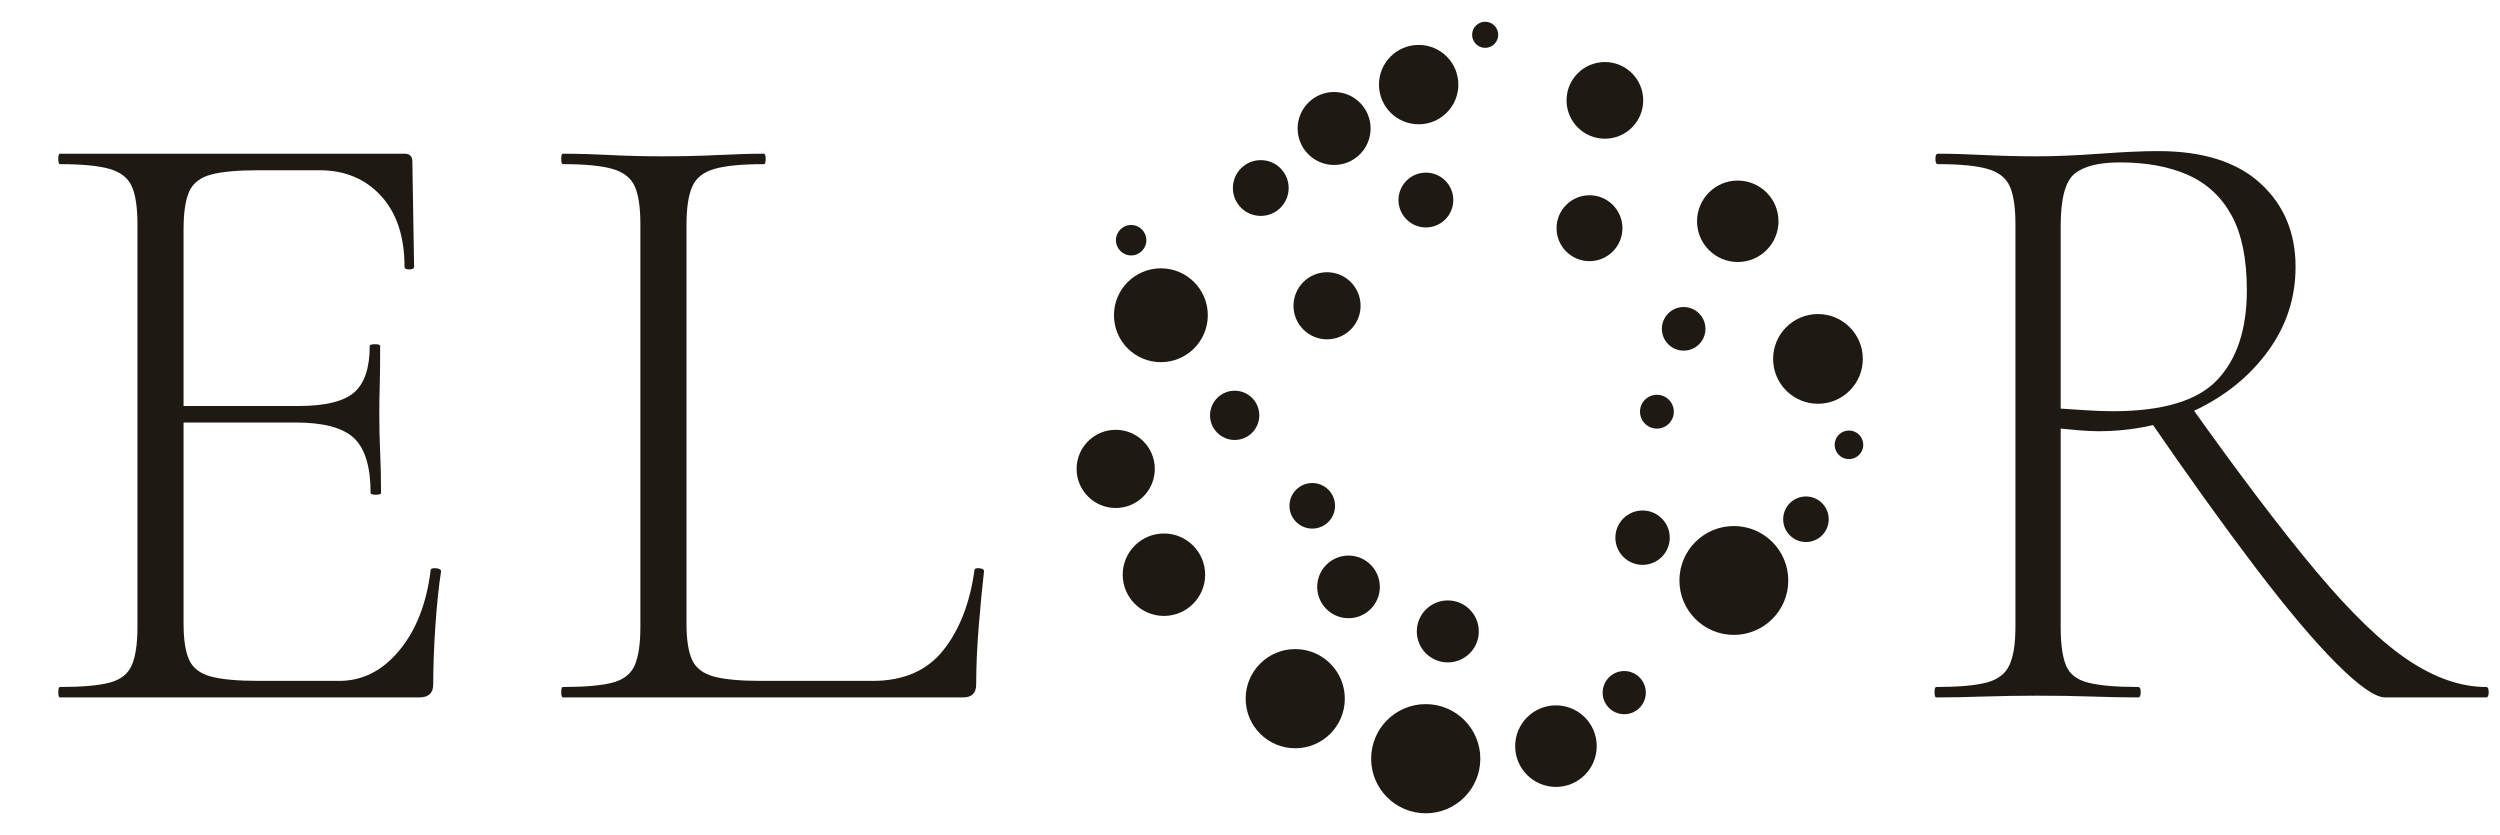
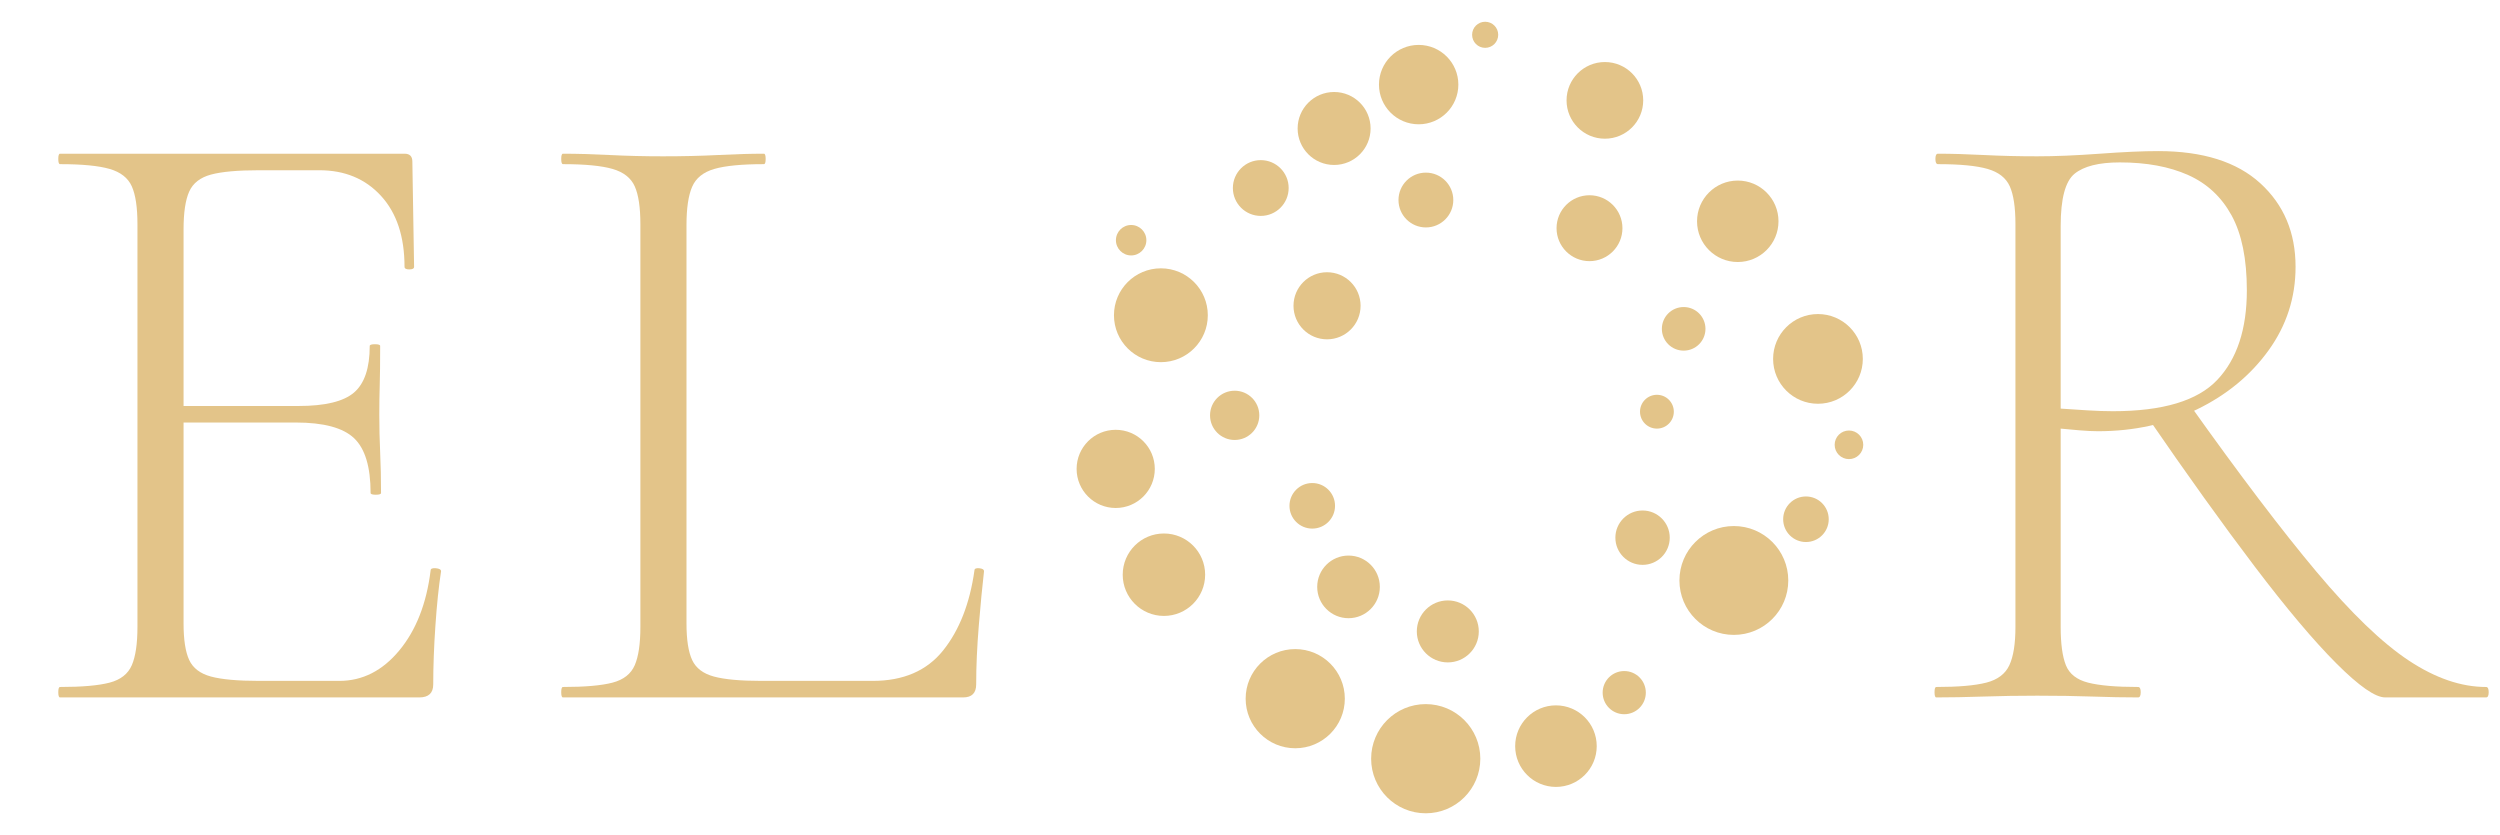
- <svg xmlns="http://www.w3.org/2000/svg" viewBox="-4.00 -128.27 459.80 153.57" fill="#1E1912" role="img" aria-label="ELOR">
+ <svg xmlns="http://www.w3.org/2000/svg" viewBox="-4.00 -128.27 459.80 153.57" fill="#E3C489" role="img" aria-label="ELOR">
  <g id="letters">
    <path transform="translate(0.00 0)" d="M73.12 0.00H7.04Q6.72 0.00 6.72 -0.96Q6.72 -1.92 7.04 -1.92Q13.12 -1.92 16.16 -2.72Q19.20 -3.52 20.24 -5.92Q21.28 -8.32 21.28 -12.96V-87.04Q21.28 -91.68 20.24 -94.00Q19.20 -96.32 16.16 -97.20Q13.12 -98.08 7.04 -98.08Q6.72 -98.08 6.72 -99.04Q6.72 -100.00 7.04 -100.00H70.40Q71.84 -100.00 71.84 -98.56L72.16 -79.20Q72.16 -78.72 71.28 -78.72Q70.40 -78.72 70.40 -79.20Q70.40 -87.52 66.08 -92.24Q61.76 -96.96 54.72 -96.96H43.68Q37.76 -96.96 34.80 -96.16Q31.84 -95.36 30.80 -93.04Q29.76 -90.72 29.76 -86.08V-13.60Q29.76 -9.12 30.80 -6.88Q31.84 -4.64 34.80 -3.84Q37.76 -3.04 43.68 -3.04H58.40Q64.80 -3.04 69.44 -8.64Q74.08 -14.24 75.20 -23.36Q75.20 -23.84 76.16 -23.76Q77.12 -23.68 77.12 -23.20Q76.48 -19.04 76.08 -13.20Q75.68 -7.36 75.68 -2.40Q75.68 0.00 73.12 0.00ZM64.16 -37.60Q64.16 -44.80 61.12 -47.68Q58.08 -50.56 50.40 -50.56H25.76V-53.60H50.88Q58.24 -53.60 61.12 -56.08Q64.00 -58.56 64.00 -64.64Q64.00 -64.96 64.96 -64.96Q65.92 -64.96 65.92 -64.64Q65.92 -60.00 65.84 -57.44Q65.76 -54.88 65.76 -52.00Q65.76 -48.48 65.92 -45.04Q66.08 -41.60 66.08 -37.60Q66.08 -37.28 65.12 -37.28Q64.16 -37.28 64.16 -37.60Z" />
    <path transform="translate(93.78 0)" d="M28.48 -86.88V-13.60Q28.48 -9.12 29.52 -6.88Q30.56 -4.64 33.52 -3.84Q36.48 -3.04 42.24 -3.04H62.72Q71.20 -3.04 75.68 -8.64Q80.16 -14.24 81.44 -23.36Q81.44 -23.84 82.32 -23.76Q83.20 -23.68 83.20 -23.20Q82.72 -19.04 82.24 -13.20Q81.76 -7.36 81.76 -2.40Q81.76 0.00 79.36 0.00H5.76Q5.44 0.00 5.44 -0.96Q5.44 -1.92 5.76 -1.92Q11.84 -1.92 14.88 -2.72Q17.92 -3.52 18.96 -5.92Q20.00 -8.32 20.00 -12.96V-87.04Q20.00 -91.68 18.96 -94.00Q17.92 -96.32 14.88 -97.20Q11.84 -98.08 5.76 -98.08Q5.44 -98.08 5.44 -99.04Q5.44 -100.00 5.76 -100.00Q9.60 -100.00 14.32 -99.76Q19.04 -99.52 24.16 -99.52Q29.60 -99.52 34.32 -99.76Q39.04 -100.00 42.72 -100.00Q43.04 -100.00 43.04 -99.04Q43.04 -98.08 42.72 -98.08Q36.64 -98.08 33.60 -97.20Q30.56 -96.32 29.52 -93.92Q28.48 -91.52 28.48 -86.88Z" />
    <path transform="translate(345.08 0)" d="M89.60 0.00Q86.88 0.00 80.64 -6.24Q74.40 -12.48 65.60 -24.08Q56.80 -35.68 45.92 -51.52L53.60 -53.92Q67.36 -34.56 76.96 -23.12Q86.56 -11.68 93.92 -6.80Q101.28 -1.92 108.16 -1.92Q108.64 -1.92 108.64 -0.96Q108.64 0.00 108.16 0.00Q100.96 0.00 96.40 0.00Q91.84 0.00 89.60 0.00ZM47.84 -100.48Q60.16 -100.48 66.64 -94.56Q73.12 -88.64 73.12 -79.20Q73.12 -70.72 68.16 -63.84Q63.20 -56.96 54.96 -52.96Q46.72 -48.96 36.80 -48.96Q35.36 -48.96 33.44 -49.12Q31.52 -49.28 29.92 -49.44V-12.96Q29.92 -8.32 30.88 -5.92Q31.84 -3.52 34.96 -2.72Q38.08 -1.92 44.16 -1.92Q44.64 -1.92 44.64 -0.96Q44.64 0.00 44.16 0.00Q40.32 0.00 35.76 -0.16Q31.20 -0.32 25.60 -0.32Q20.48 -0.32 15.68 -0.16Q10.88 0.00 7.04 0.00Q6.72 0.00 6.72 -0.96Q6.72 -1.92 7.04 -1.92Q13.12 -1.92 16.24 -2.72Q19.36 -3.52 20.48 -5.92Q21.60 -8.32 21.60 -12.96V-87.04Q21.60 -91.68 20.56 -94.00Q19.52 -96.32 16.48 -97.20Q13.44 -98.08 7.36 -98.08Q6.88 -98.08 6.88 -99.04Q6.88 -100.00 7.36 -100.00Q11.04 -100.00 15.76 -99.76Q20.48 -99.52 25.60 -99.52Q30.56 -99.52 37.12 -100.00Q43.68 -100.48 47.84 -100.48ZM64.16 -74.88Q64.16 -83.52 61.36 -88.64Q58.56 -93.76 53.36 -96.08Q48.16 -98.40 40.80 -98.40Q35.04 -98.40 32.48 -96.32Q29.92 -94.24 29.92 -86.72V-53.12Q32.16 -52.96 34.80 -52.80Q37.44 -52.64 39.52 -52.64Q53.28 -52.64 58.72 -58.40Q64.16 -64.16 64.16 -74.88Z" />
  </g>
  <g id="cluster">
    <circle cx="256.92" cy="-112.71" r="7.30" />
    <circle cx="291.17" cy="-109.81" r="7.05" />
    <circle cx="315.61" cy="-87.57" r="7.49" />
    <circle cx="330.36" cy="-62.26" r="8.25" />
    <circle cx="328.15" cy="-32.77" r="4.19" />
    <circle cx="314.89" cy="-21.51" r="10.01" />
    <circle cx="294.73" cy="-0.88" r="3.97" />
    <circle cx="282.17" cy="8.96" r="7.50" />
    <circle cx="258.22" cy="11.27" r="10.04" />
    <circle cx="234.22" cy="0.23" r="9.12" />
    <circle cx="210.07" cy="-22.57" r="7.58" />
    <circle cx="201.20" cy="-42.03" r="7.19" />
    <circle cx="209.51" cy="-70.29" r="8.63" />
    <circle cx="227.88" cy="-93.69" r="5.13" />
    <circle cx="241.37" cy="-104.64" r="6.71" />
    <circle cx="288.34" cy="-86.30" r="6.06" />
    <circle cx="305.66" cy="-67.79" r="4.01" />
    <circle cx="300.74" cy="-52.55" r="3.11" />
    <circle cx="298.10" cy="-29.38" r="5.00" />
    <circle cx="262.28" cy="-12.14" r="5.70" />
    <circle cx="244.02" cy="-20.33" r="5.76" />
    <circle cx="237.35" cy="-35.24" r="4.19" />
    <circle cx="223.08" cy="-51.88" r="4.53" />
    <circle cx="240.07" cy="-72.03" r="6.17" />
    <circle cx="258.25" cy="-91.48" r="5.04" />
    <circle cx="336.06" cy="-46.46" r="2.63" />
    <circle cx="204.04" cy="-84.09" r="2.80" />
    <circle cx="269.15" cy="-121.87" r="2.40" />
  </g>
</svg>
